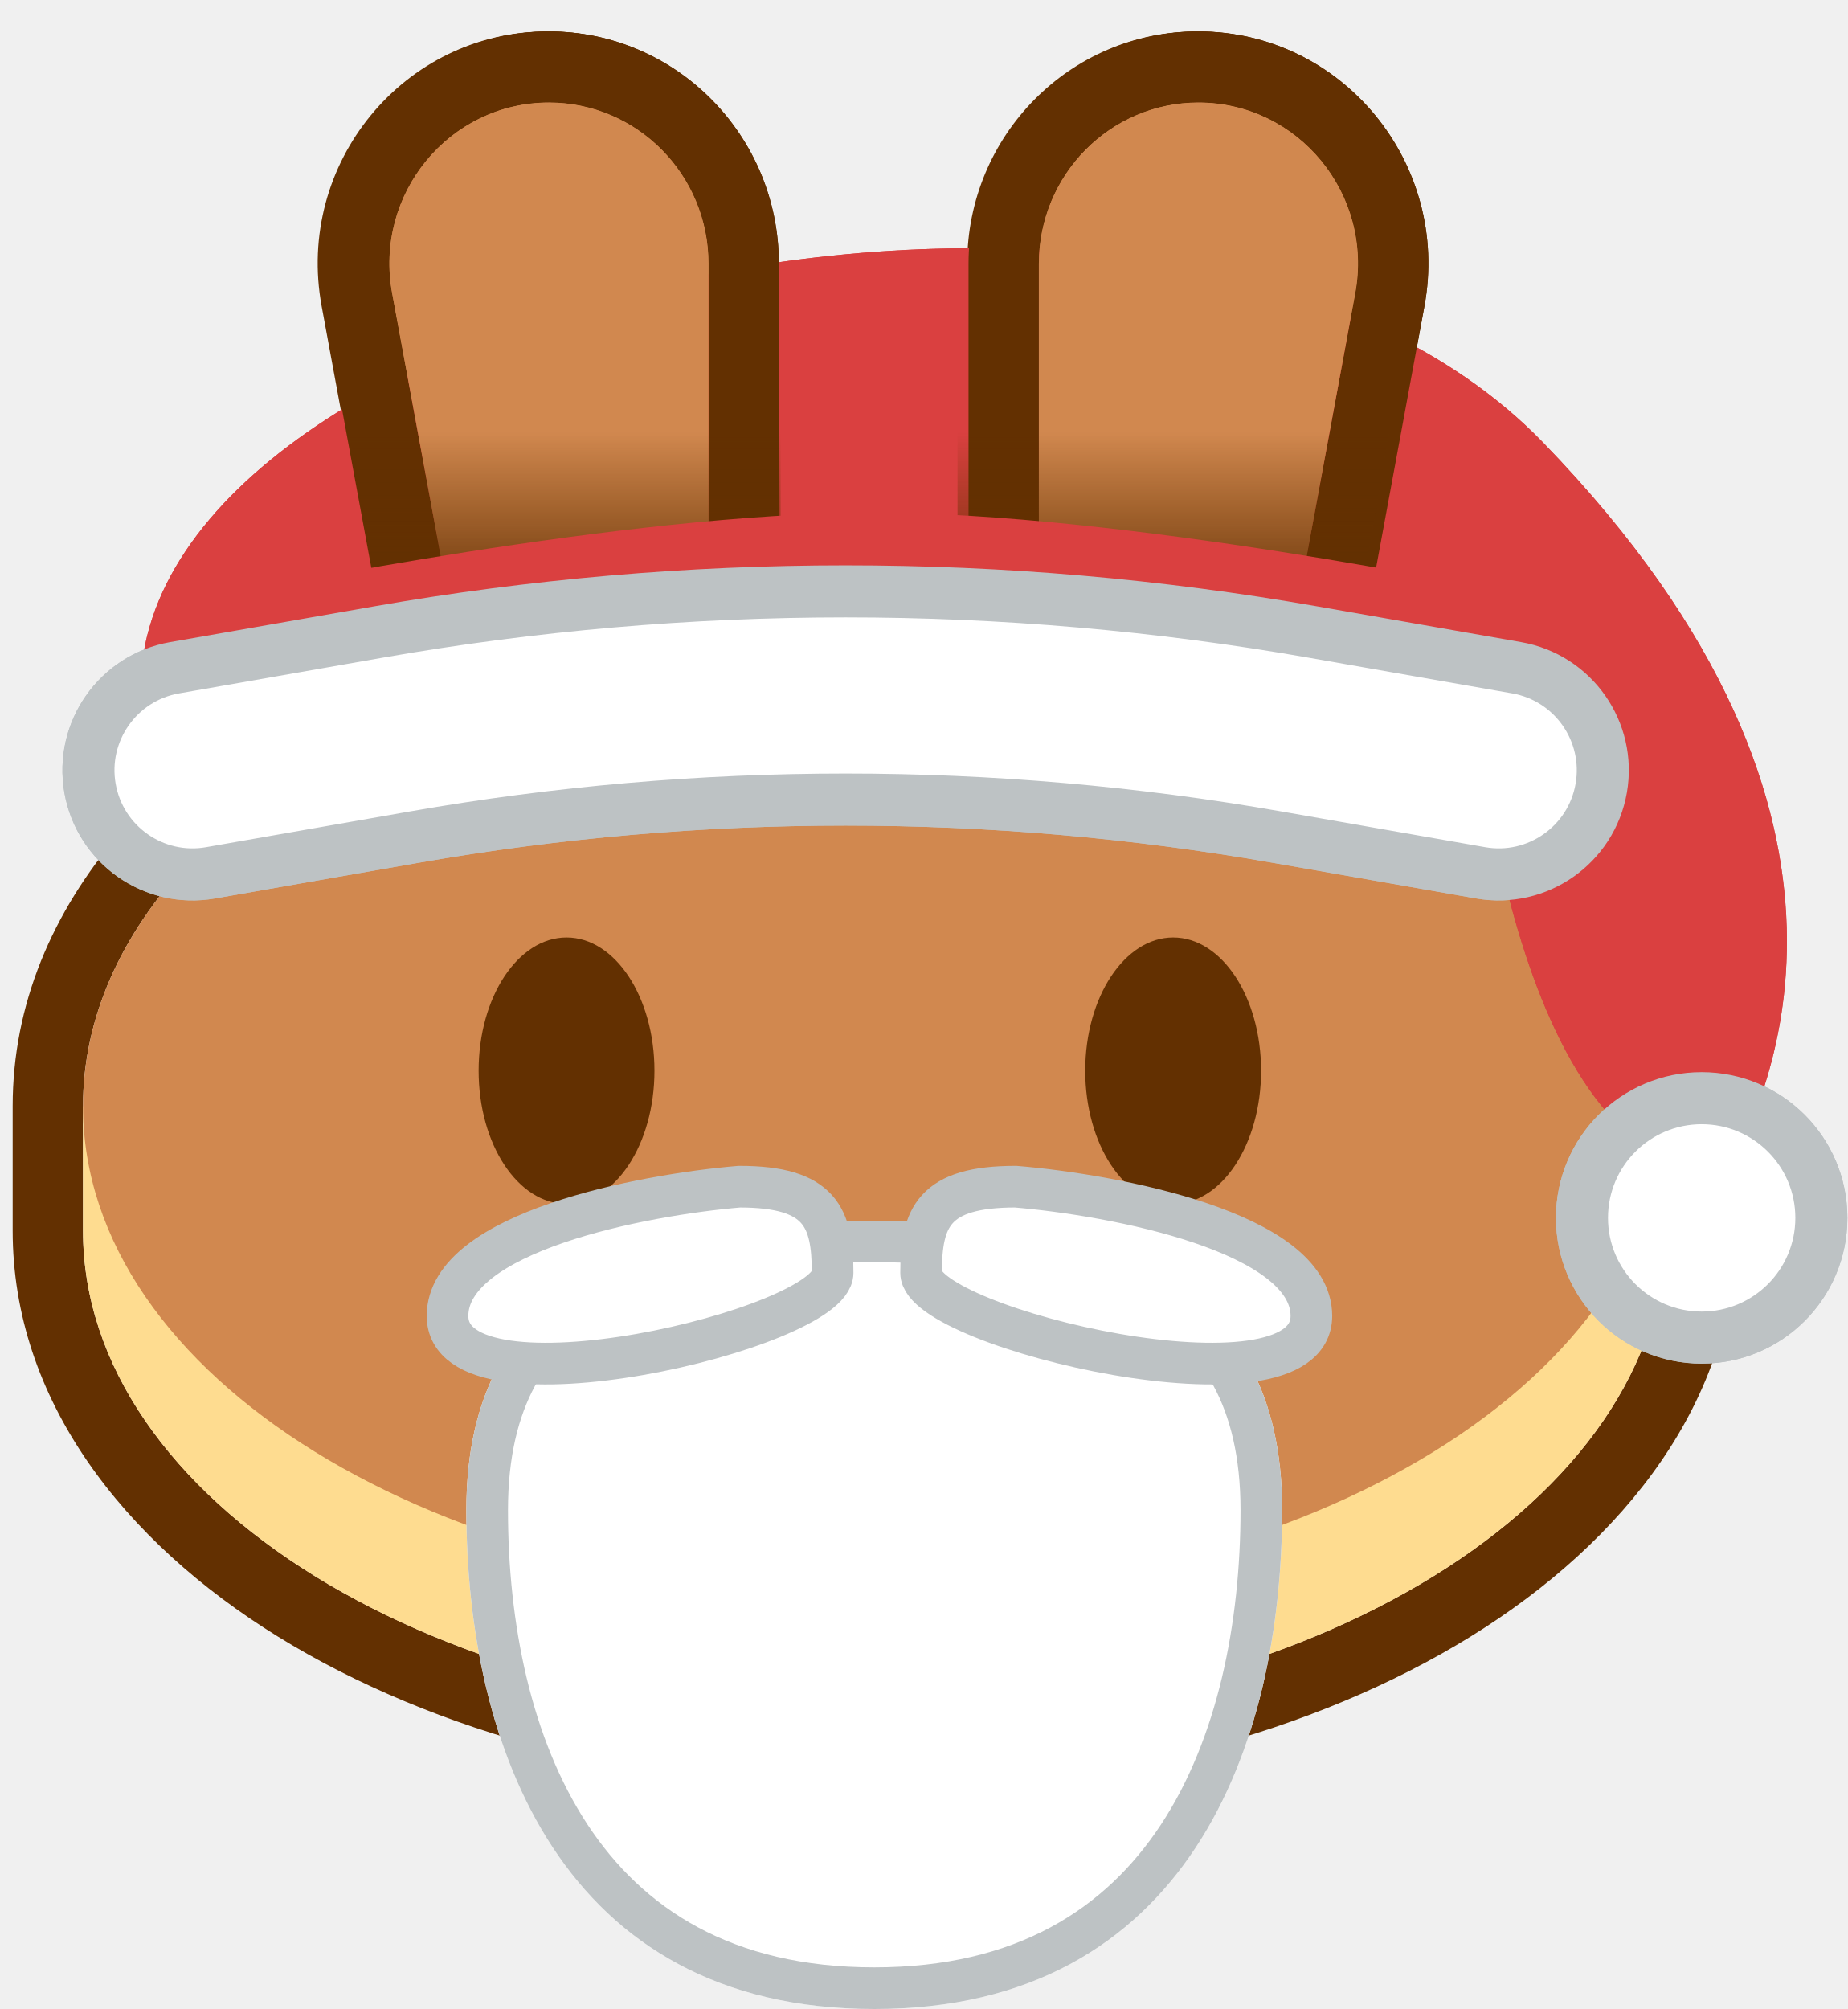
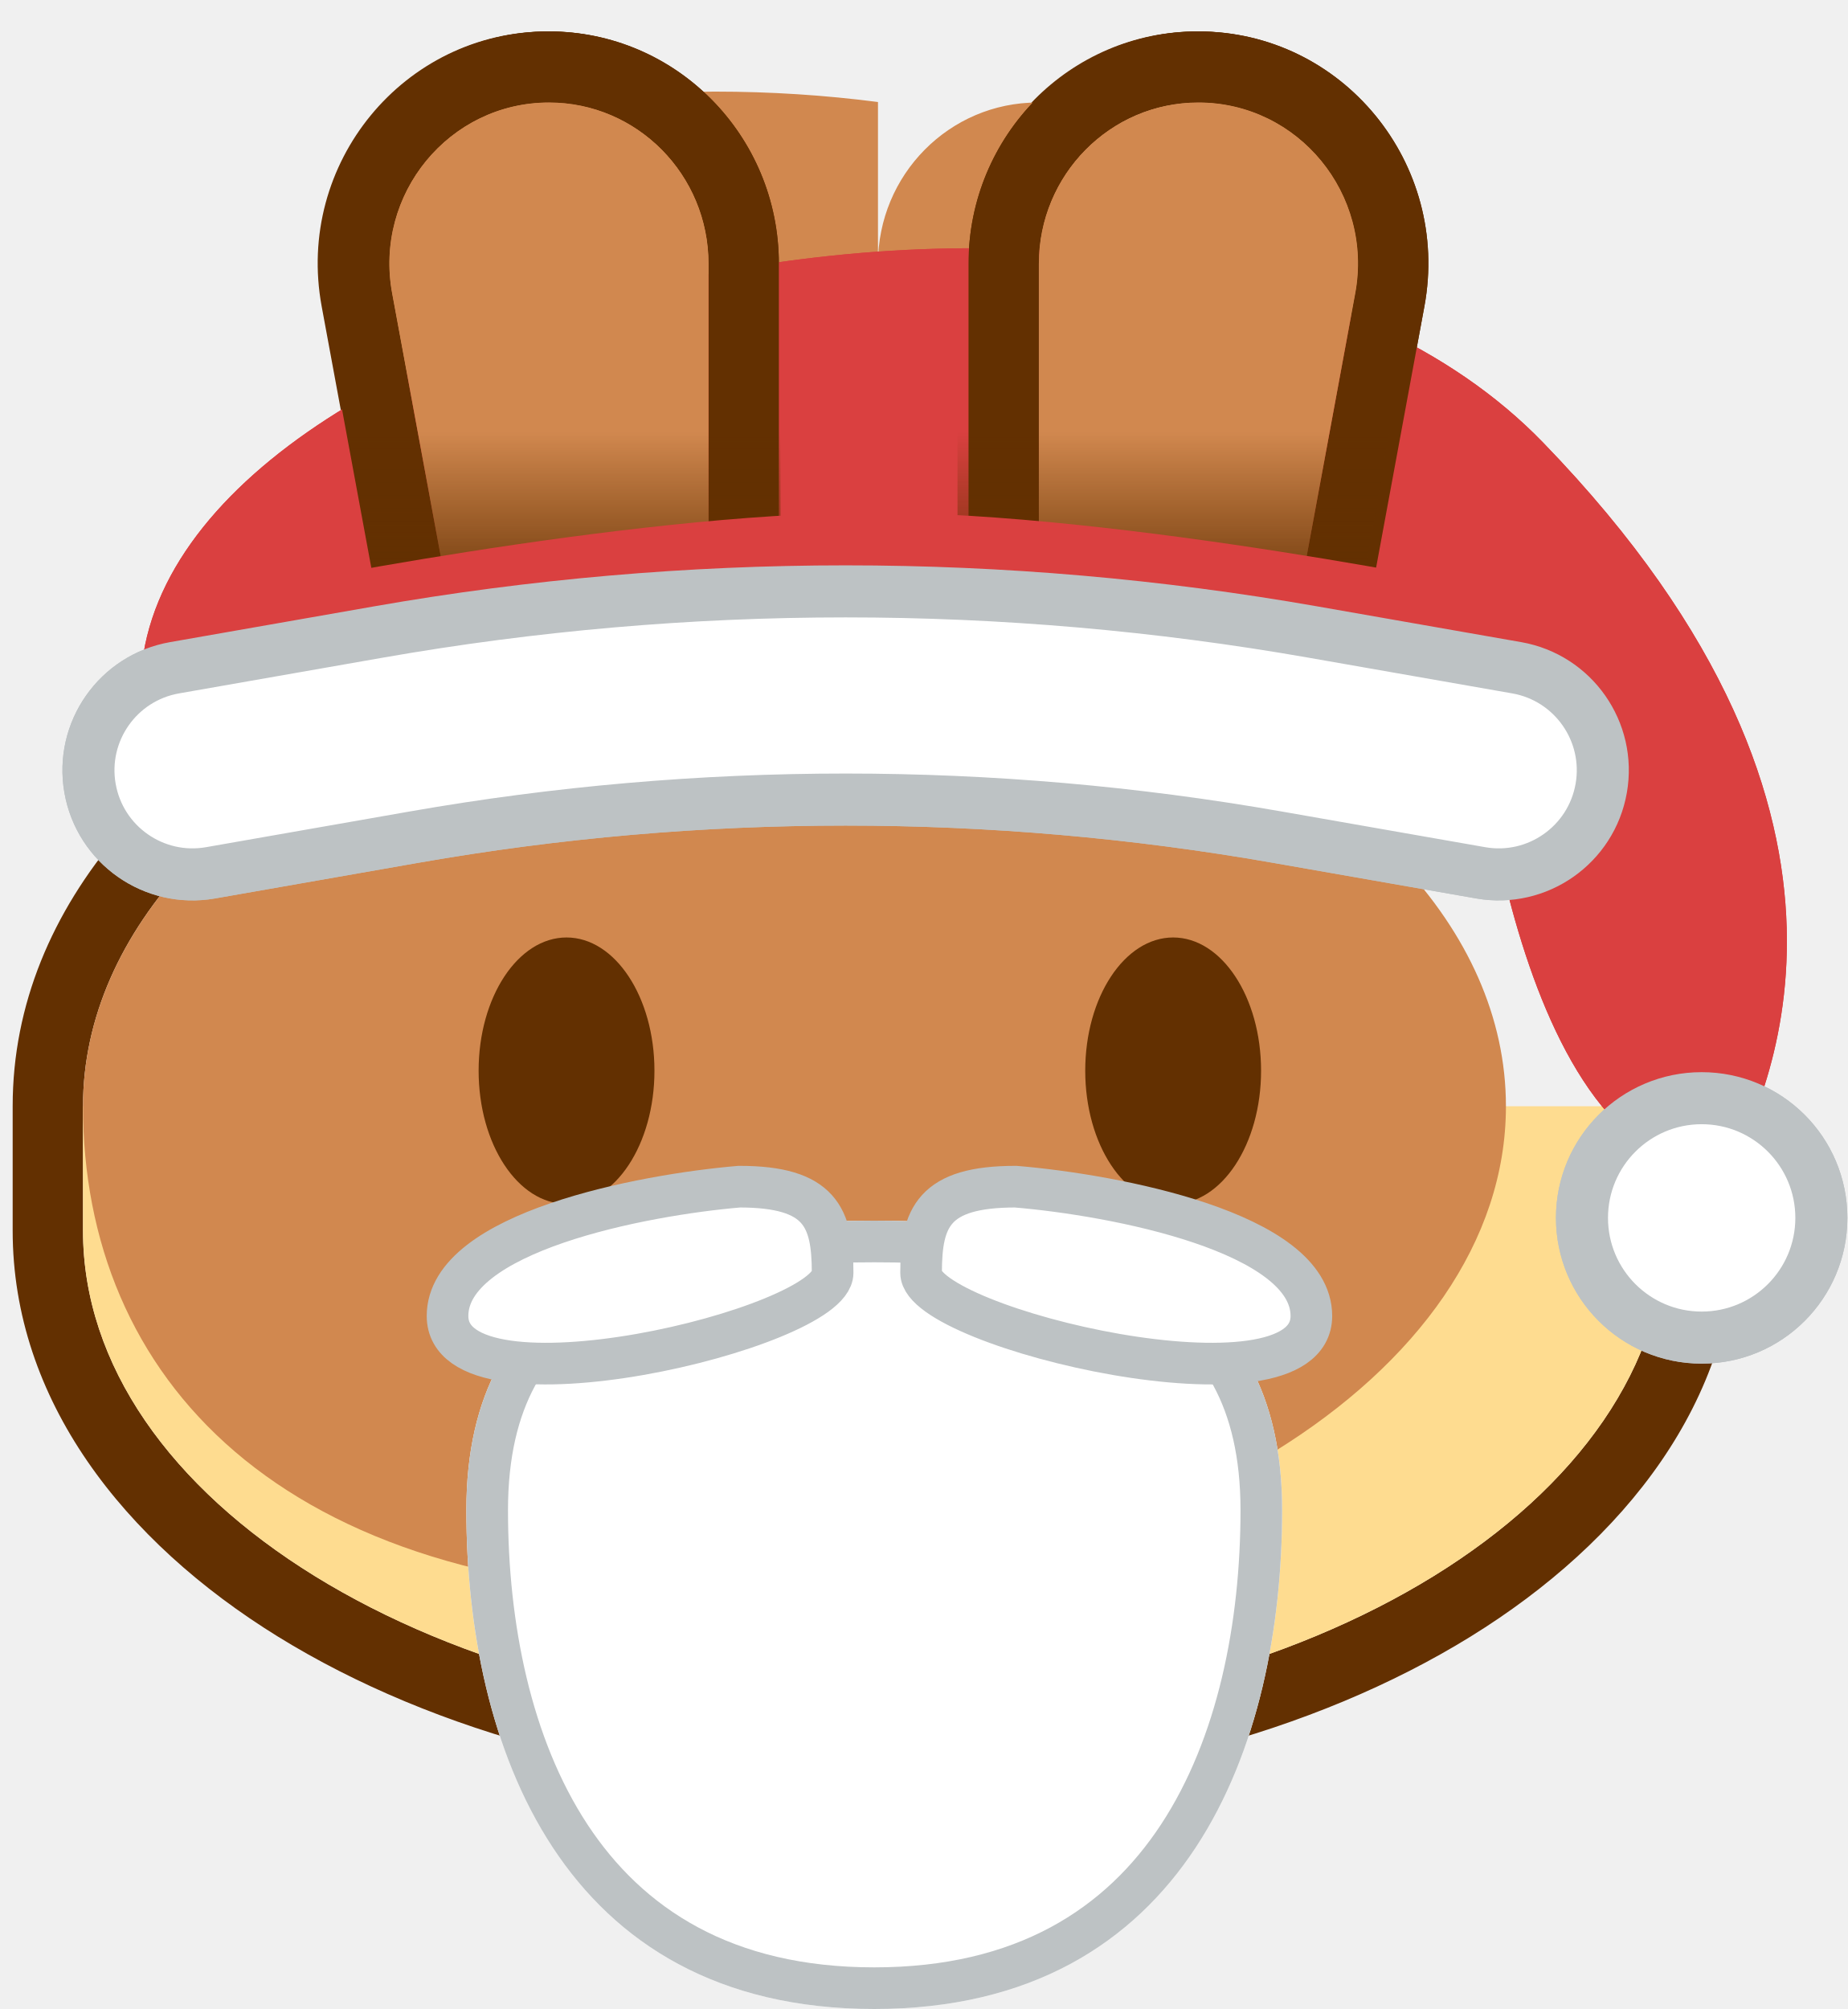
<svg xmlns="http://www.w3.org/2000/svg" xmlns:xlink="http://www.w3.org/1999/xlink" width="355" height="386" fill="none">
  <style>.B{fill-rule:evenodd}.C{fill:#633001}.D{fill:#d1884f}.E{stroke:#bdc2c4}</style>
  <path d="M61.813 58.861C56.738 31.406 77.591 6.042 105.238 6.042c24.398 0 44.176 19.98 44.176 44.627v55.018c6.103-.435 12.304-.659 18.584-.659a261.51 261.51 0 0 1 17.864.608V50.669c0-24.647 19.779-44.627 44.177-44.627 27.647 0 48.5 25.364 43.425 52.819l-11.955 64.671c41.029 18.095 72.053 49.524 72.053 89.016v23.894c0 32.477-21.269 59.668-51.002 78.024-29.965 18.499-70.502 29.496-114.562 29.496s-84.597-10.997-114.562-29.496C23.703 296.11 2.434 268.919 2.434 236.442v-23.894c0-39.283 30.705-70.591 71.388-88.723L61.813 58.861zm184.376 73.167l13.989-75.673c3.523-19.055-10.951-36.659-30.139-36.659-16.934 0-30.661 13.867-30.661 30.973v70.014a239.21 239.21 0 0 0-13.516-1.36 247.56 247.56 0 0 0-17.864-.641c-6.291 0-12.493.236-18.584.694-4.57.344-9.079.813-13.515 1.401V50.669c0-17.106-13.727-30.973-30.661-30.973-19.188 0-33.662 17.604-30.139 36.659l14.035 75.925c-43.877 16.465-73.184 46.254-73.184 80.269v23.894c0 51.841 68.074 93.866 152.048 93.866s152.049-42.025 152.049-93.866v-23.894c0-34.188-29.608-64.108-73.858-80.52z" class="B C" />
  <path fill="#fedc90" d="M320.047 236.442c0 51.841-68.075 93.866-152.049 93.866S15.95 288.283 15.95 236.442v-23.894h304.097v23.894z" />
-   <path d="M75.099 56.354c-3.522-19.055 10.951-36.659 30.139-36.659 16.934 0 30.661 13.867 30.661 30.973v70.108c10.348-1.373 21.087-2.095 32.099-2.095 10.757 0 21.254.689 31.38 2.001V50.669c0-17.106 13.727-30.973 30.661-30.973 19.188 0 33.662 17.604 30.139 36.659l-13.989 75.673c44.25 16.412 73.858 46.332 73.858 80.52 0 51.841-68.075 93.867-152.049 93.867S15.95 264.389 15.95 212.548c0-34.015 29.308-63.804 73.185-80.269L75.099 56.354z" class="B D" />
+   <path d="M75.099 56.354c-3.522-19.055 10.951-36.659 30.139-36.659 16.934 0 21.087-2.095 32.099-2.095 10.757 0 21.254.689 31.38 2.001V50.669c0-17.106 13.727-30.973 30.661-30.973 19.188 0 33.662 17.604 30.139 36.659l-13.989 75.673c44.25 16.412 73.858 46.332 73.858 80.52 0 51.841-68.075 93.867-152.049 93.867S15.95 264.389 15.95 212.548c0-34.015 29.308-63.804 73.185-80.269L75.099 56.354z" class="B D" />
  <path d="M125.762 205.722c0 14.138-7.563 25.6-16.894 25.6s-16.894-11.462-16.894-25.6 7.564-25.6 16.894-25.6 16.894 11.461 16.894 25.6zm116.571 0c0 14.138-7.564 25.6-16.894 25.6s-16.895-11.462-16.895-25.6 7.564-25.6 16.895-25.6 16.894 11.461 16.894 25.6z" class="C" />
  <use fill="#da4040" xlink:href="#F" />
  <mask id="A" width="240" height="114" x="48" y="0" mask-type="alpha" maskUnits="userSpaceOnUse">
    <path fill="#c4c4c4" d="M48 0h240v113.5s-72.275-15.086-120.5-15c-47.844.085-119.5 15-119.5 15V0z" />
  </mask>
  <g mask="url(#A)">
    <use class="B C" xlink:href="#G" />
    <use class="B D" xlink:href="#H" />
    <path fill="url(#D)" d="M73 118h77V83H67l6 35z" />
    <path fill="url(#E)" d="M261 118h-77V83h83l-6 35z" />
  </g>
  <g fill="#fff" stroke-width="10" class="E">
    <use class="B" xlink:href="#I" />
    <circle cx="327" cy="234" r="23" />
  </g>
  <use fill="#da4040" xlink:href="#F" />
  <mask id="B" width="240" height="114" x="48" y="0" mask-type="alpha" maskUnits="userSpaceOnUse">
    <path fill="#c4c4c4" d="M48 0h240v113.5s-72.275-15.086-120.5-15c-47.844.085-119.5 15-119.5 15V0z" />
  </mask>
  <g mask="url(#B)">
    <use class="B C" xlink:href="#G" />
    <use class="B D" xlink:href="#H" />
    <path fill="url(#D)" d="M73 118h77V83H67l6 35z" />
    <path fill="url(#E)" d="M261 118h-77V83h83l-6 35z" />
  </g>
  <g fill="#fff" stroke-width="10" class="E">
    <use class="B" xlink:href="#I" />
    <circle cx="327" cy="234" r="23" />
  </g>
  <mask id="C" fill="#fff">
    <use xlink:href="#J" />
  </mask>
  <use fill="#fff" xlink:href="#J" />
  <path fill="#bdc2c4" d="M238.382 290.142c0 21.657-4.396 43.876-15.285 60.422C212.518 366.638 195.44 378 168 378v16c32.796 0 54.909-14.046 68.462-34.64 13.242-20.121 17.92-45.832 17.92-69.218h-16zM168 378c-27.44 0-44.518-11.362-55.097-27.436-10.889-16.546-15.285-38.765-15.285-60.422h-16c0 23.386 4.677 49.097 17.92 69.218C113.091 379.954 135.204 394 168 394v-16zm-70.382-87.858c0-10.219 1.986-17.957 5.195-23.883 3.188-5.887 7.814-10.416 13.793-13.902 12.277-7.16 30.077-9.824 51.394-9.824v-16c-21.972 0-43.362 2.618-59.454 12.002-8.206 4.785-15.058 11.343-19.803 20.105-4.724 8.724-7.125 19.198-7.125 31.502h16zM168 242.533c21.317 0 39.117 2.664 51.394 9.824 5.979 3.486 10.605 8.015 13.793 13.902 3.209 5.926 5.195 13.664 5.195 23.883h16c0-12.304-2.401-22.778-7.125-31.502-4.745-8.762-11.597-15.32-19.803-20.105-16.092-9.384-37.482-12.002-59.454-12.002v16z" mask="url(#C)" />
  <path fill="#fff" stroke-width="8" d="M86 252.842c0-16.088 37.389-23.265 56.084-24.842 15.579 0 17.916 5.915 17.916 16.562s-74 28.391-74 8.28zm166 0c0-16.088-37.895-23.265-56.842-24.842-15.79 0-18.158 5.915-18.158 16.562s75 28.391 75 8.28z" class="E" />
  <defs>
    <linearGradient id="D" x1="108.5" x2="108.5" y1="118" y2="83" gradientUnits="userSpaceOnUse">
      <stop stop-color="#633001" />
      <stop offset="1" stop-color="#633001" stop-opacity="0" />
    </linearGradient>
    <linearGradient id="E" x1="225.5" x2="225.5" y1="118" y2="83" gradientUnits="userSpaceOnUse">
      <stop stop-color="#633001" />
      <stop offset="1" stop-color="#633001" stop-opacity="0" />
    </linearGradient>
    <path id="F" d="M296.5 85C224.998 11.212 27 57.366 27 132.564h256.177S289.873 225.5 332 225.5c6.072-12.533 36.002-66.712-35.5-140.5z" />
    <path id="G" d="M62.068 58.861C56.993 31.406 77.846 6.042 105.494 6.042c24.397 0 44.176 19.98 44.176 44.627v55.018a261.4 261.4 0 0 1 18.583-.659 261.56 261.56 0 0 1 17.865.608V50.669c0-24.647 19.778-44.627 44.176-44.627 27.647 0 48.5 25.364 43.425 52.819l-11.955 64.671c41.029 18.095 72.053 49.524 72.053 89.016v23.894c0 32.477-21.268 59.668-51.002 78.024-29.965 18.499-70.502 29.496-114.562 29.496s-84.597-10.997-114.562-29.496C23.958 296.11 2.689 268.919 2.689 236.442v-23.894c0-39.283 30.705-70.591 71.388-88.723L62.068 58.861zm184.376 73.167l13.989-75.673c3.523-19.055-10.951-36.659-30.139-36.659-16.934 0-30.661 13.867-30.661 30.973v70.014c-4.437-.575-8.945-1.03-13.515-1.36a247.61 247.61 0 0 0-17.865-.641 247.87 247.87 0 0 0-18.583.694 239.98 239.98 0 0 0-13.516 1.401V50.669c0-17.106-13.727-30.973-30.66-30.973-19.189 0-33.663 17.604-30.14 36.659l14.035 75.925c-43.877 16.465-73.185 46.254-73.185 80.269v23.894c0 51.841 68.075 93.866 152.048 93.866s152.049-42.025 152.049-93.866v-23.894c0-34.188-29.608-64.108-73.858-80.52z" />
    <path id="H" d="M75.354 56.354c-3.522-19.055 10.951-36.659 30.14-36.659 16.933 0 30.66 13.867 30.66 30.973v70.108c10.348-1.373 21.087-2.095 32.099-2.095 10.758 0 21.254.689 31.38 2.001V50.669c0-17.106 13.727-30.973 30.661-30.973 19.188 0 33.662 17.604 30.139 36.659l-13.989 75.673c44.25 16.412 73.858 46.332 73.858 80.52 0 51.841-68.075 93.867-152.049 93.867S16.205 264.389 16.205 212.548c0-34.015 29.308-63.804 73.185-80.269L75.354 56.354z" />
    <path id="I" d="M245.38 160.834a479.98 479.98 0 0 0-165.76 0L40.453 167.7c-10.88 1.907-21.246-5.367-23.153-16.247s5.366-21.245 16.246-23.153l39.167-6.866c59.404-10.413 120.168-10.413 179.572 0l39.167 6.866c10.88 1.908 18.154 12.274 16.247 23.153s-12.274 18.154-23.153 16.247l-39.167-6.866z" />
    <path id="J" d="M246.382 290.142C246.382 335.185 228.236 386 168 386s-78.382-50.815-78.382-95.858 35.093-55.609 78.382-55.609 78.382 10.565 78.382 55.609z" />
  </defs>
</svg>
